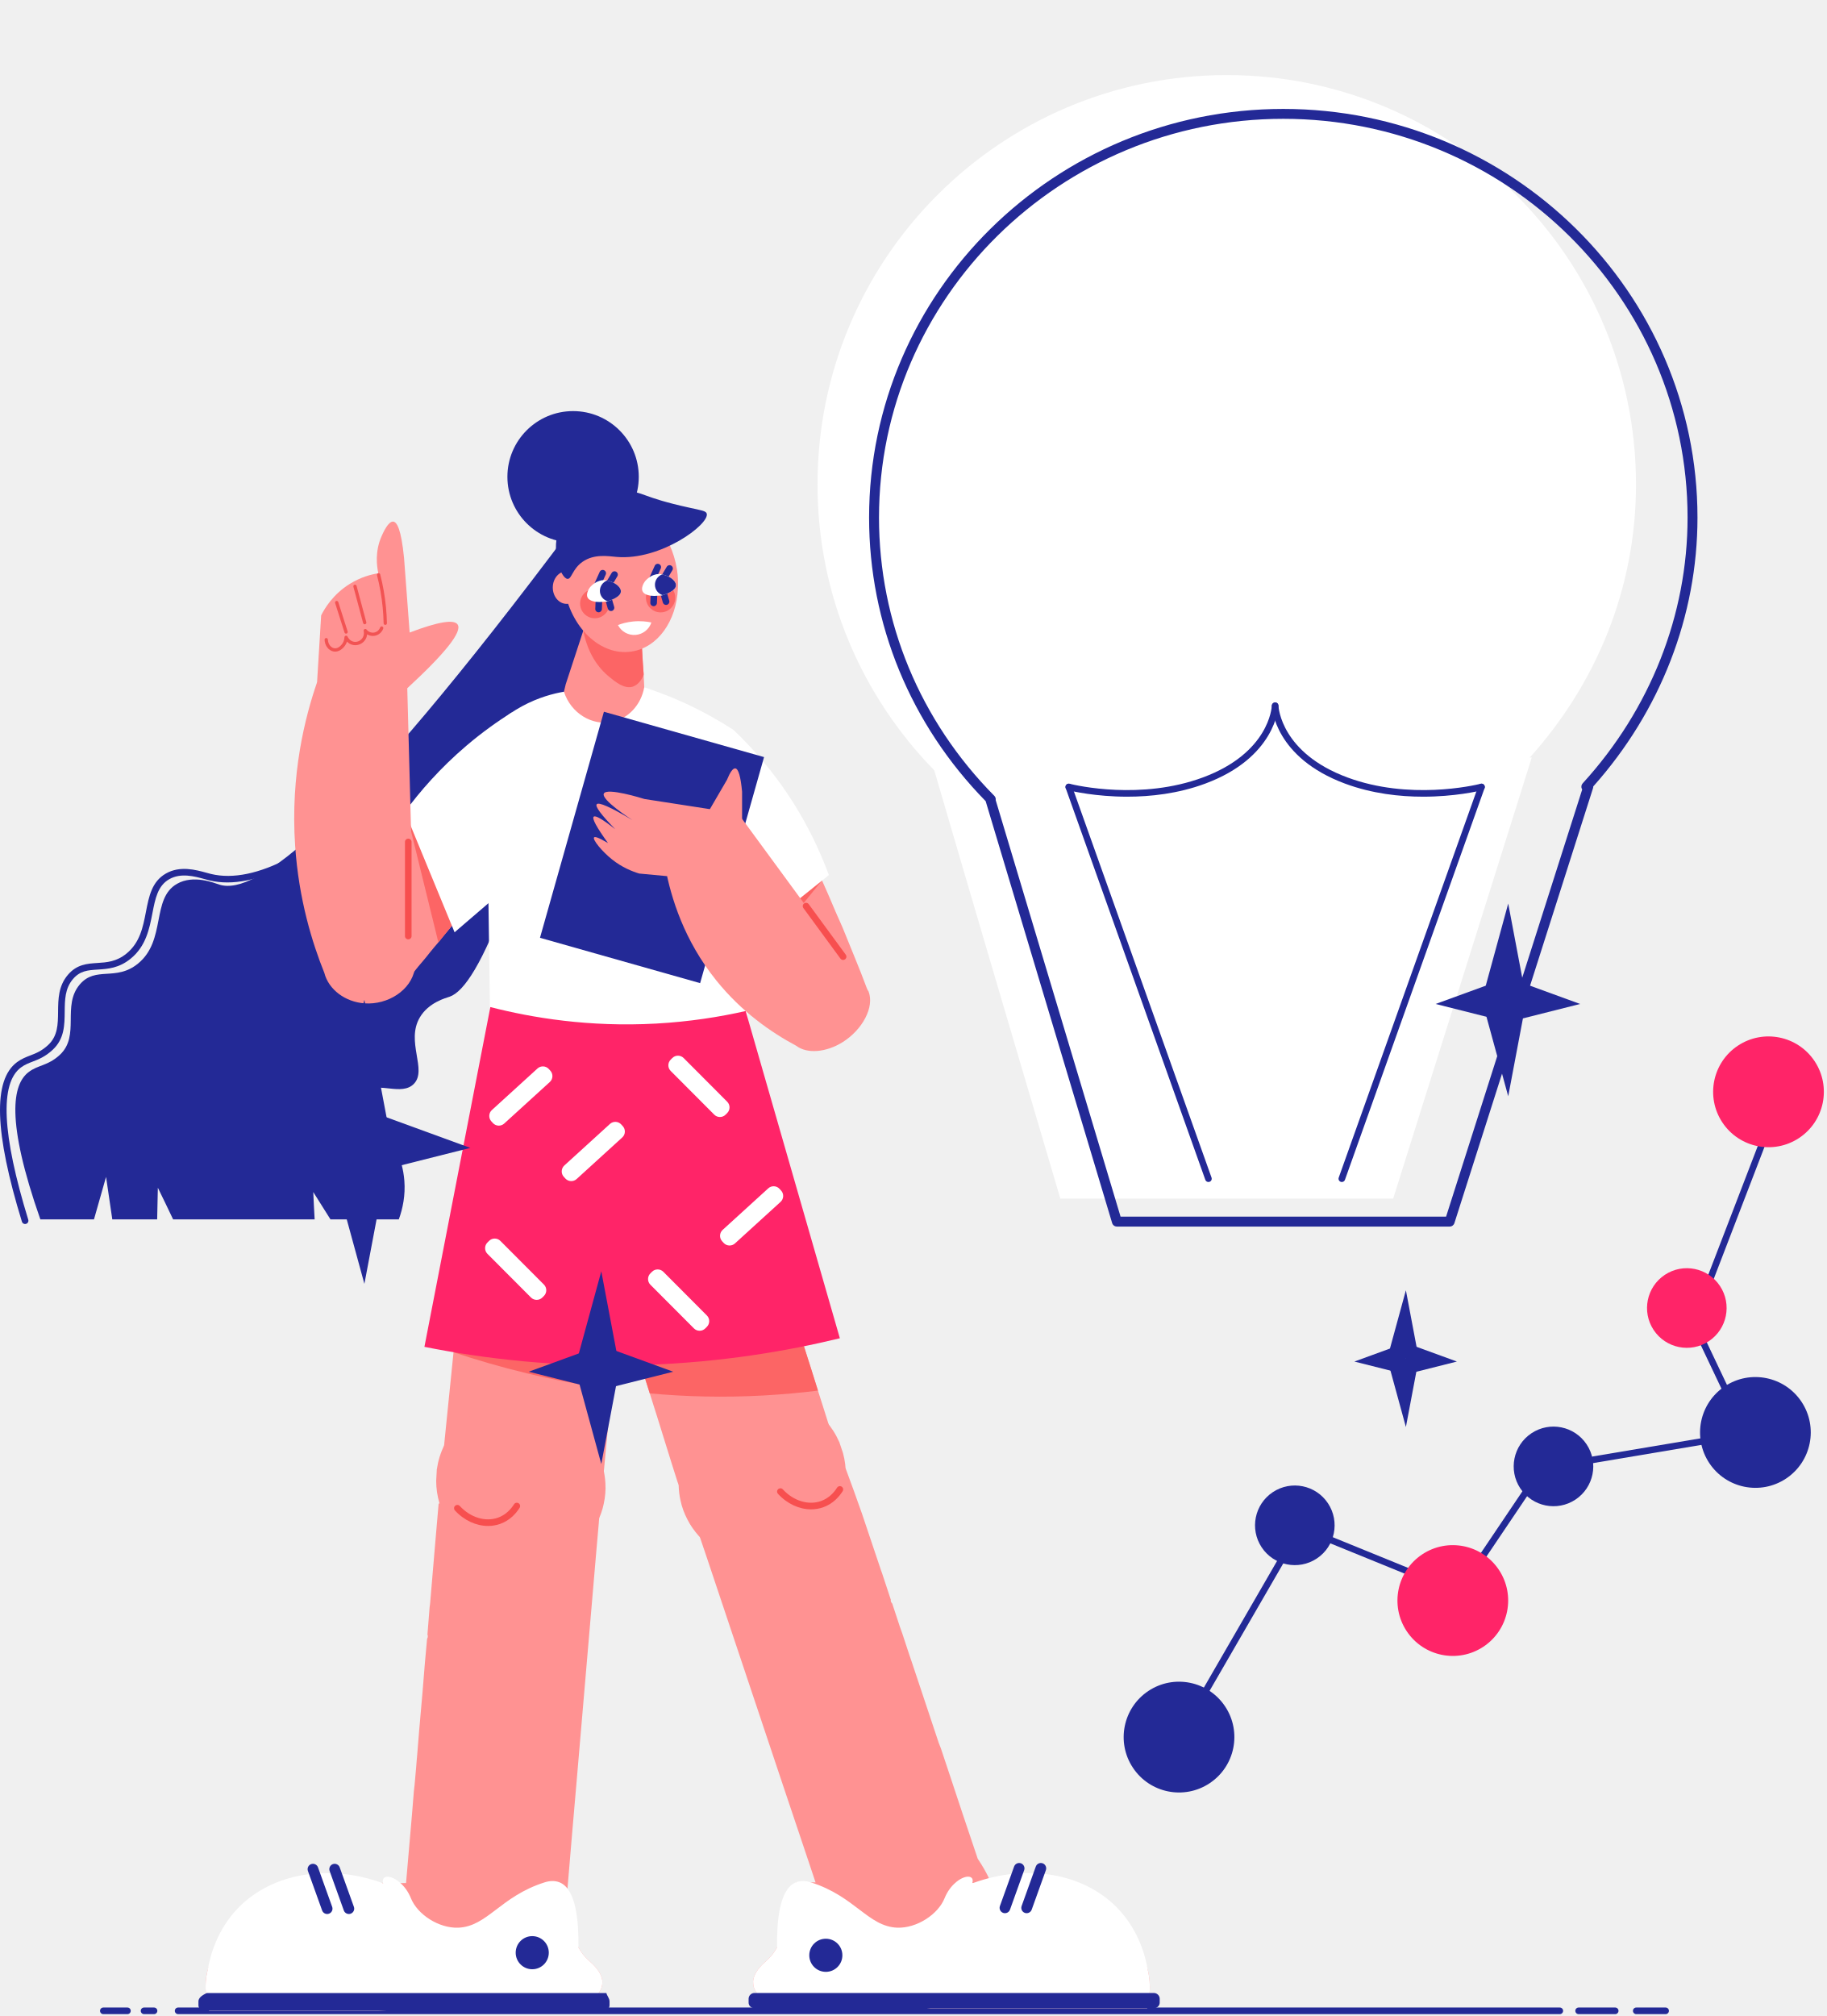
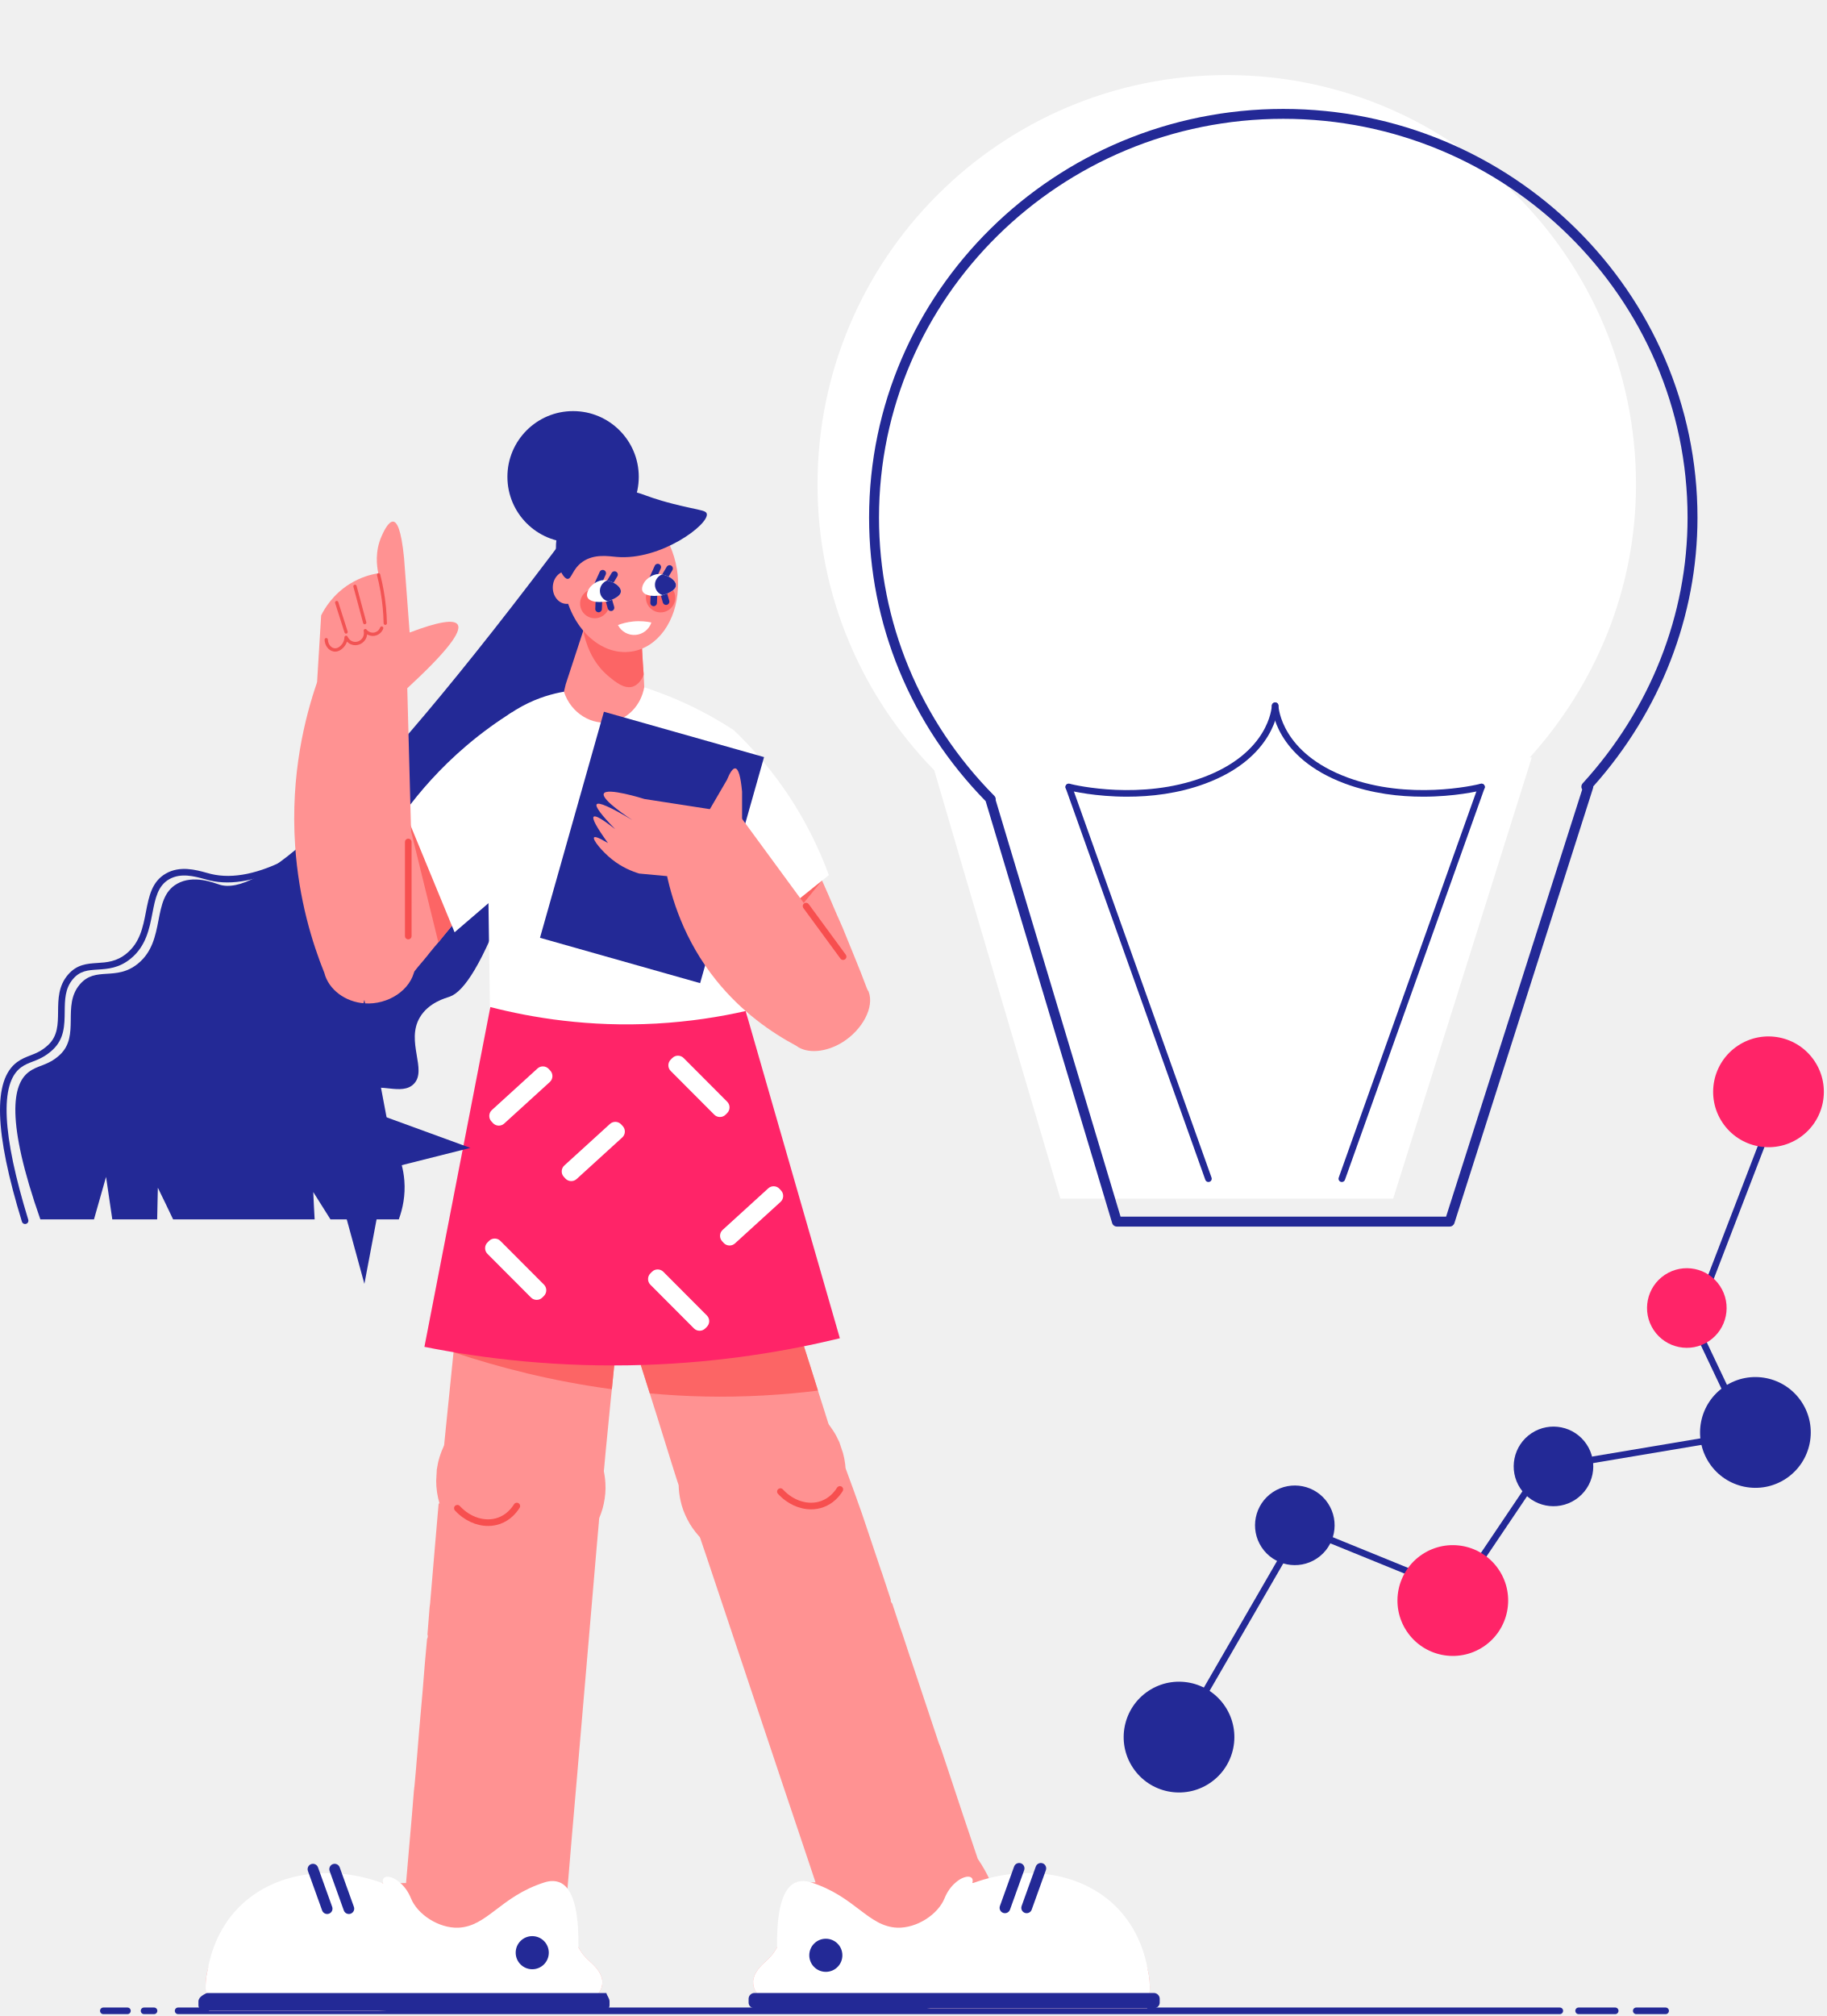
<svg xmlns="http://www.w3.org/2000/svg" width="376" height="415" viewBox="0 0 376 415" fill="none">
  <g clip-path="url(#clip0_11_180)">
    <path d="M342.929 414.616H336.883C336.508 414.616 336.203 414.311 336.203 413.936C336.203 413.56 336.508 413.256 336.883 413.256H342.929C343.304 413.256 343.609 413.56 343.609 413.936C343.609 414.311 343.304 414.616 342.929 414.616Z" fill="#232996" />
    <path d="M332.548 414.616H325.02C324.644 414.616 324.34 414.311 324.34 413.936C324.34 413.56 324.644 413.256 325.02 413.256H332.548C332.923 413.256 333.228 413.56 333.228 413.936C333.228 414.311 332.923 414.616 332.548 414.616Z" fill="#232996" />
    <path d="M321.144 414.616H36.674C36.299 414.616 35.994 414.311 35.994 413.936C35.994 413.56 36.299 413.256 36.674 413.256H321.144C321.519 413.256 321.824 413.56 321.824 413.936C321.824 414.311 321.519 414.616 321.144 414.616Z" fill="#232996" />
    <path d="M31.713 414.616H29.66C29.285 414.616 28.98 414.311 28.98 413.936C28.98 413.56 29.285 413.256 29.66 413.256H31.713C32.089 413.256 32.393 413.56 32.393 413.936C32.393 414.311 32.089 414.616 31.713 414.616Z" fill="#232996" />
    <path d="M26.235 414.616H21.275C20.899 414.616 20.595 414.311 20.595 413.936C20.595 413.56 20.899 413.256 21.275 413.256H26.235C26.611 413.256 26.916 413.56 26.916 413.936C26.916 414.311 26.614 414.616 26.235 414.616Z" fill="#232996" />
    <path d="M124.888 111.105C108.075 182.247 98.439 203.103 92.605 205.162C91.776 205.448 88.229 206.362 86.429 209.453C83.513 214.43 88.001 220.209 85.227 223.098C82.738 225.702 77.677 222.584 76.162 224.701C74.217 227.503 82.54 233.511 83.252 243.066C83.481 246.04 82.937 248.758 82.107 251.019H68.043C66.871 249.131 65.669 247.243 64.497 245.385C64.584 247.273 64.668 249.161 64.782 251.019H35.646C34.618 248.846 33.56 246.672 32.499 244.498C32.442 246.672 32.415 248.846 32.358 251.019H23.122C22.692 248.13 22.265 245.183 21.835 242.267C21.006 245.183 20.176 248.103 19.347 251.019H8.31C1.105 230.48 2.62 223.242 5.851 220.726C7.823 219.18 9.798 219.466 12.313 217.15C16.575 213.175 12.686 207.053 16.431 202.648C19.692 198.815 23.867 202.077 28.412 198.358C34.273 193.58 31.099 184.971 36.446 181.937C39.848 179.992 44.11 181.766 45.195 182.109C52.631 184.454 71.245 170.839 117.738 108.621C120.142 109.446 122.514 110.276 124.888 111.105Z" fill="#232996" />
    <path d="M5.163 251.969C4.872 251.969 4.603 251.781 4.513 251.488C-1.155 233.051 -1.481 222.307 3.518 218.636C4.44 217.961 5.351 217.61 6.229 217.27C7.382 216.827 8.574 216.367 9.917 215.113C11.905 213.257 11.93 210.83 11.957 208.259C11.984 205.666 12.011 202.983 13.983 200.665C15.822 198.502 17.97 198.366 20.048 198.233C21.979 198.11 23.976 197.982 26.051 196.287C28.819 194.032 29.439 190.832 30.041 187.736C30.666 184.506 31.259 181.459 34.183 179.802C37.071 178.166 40.327 179.059 42.48 179.652C42.821 179.744 43.139 179.831 43.43 179.905C61.837 184.375 93.549 150.854 112.397 117.225C114.145 114.107 115.821 110.91 117.385 107.721C117.55 107.381 117.964 107.25 118.293 107.408C118.63 107.574 118.769 107.982 118.606 108.317C117.031 111.527 115.342 114.746 113.585 117.886C94.495 151.951 62.125 185.869 43.109 181.225C42.807 181.151 42.475 181.061 42.121 180.963C40.068 180.4 37.253 179.625 34.854 180.982C32.477 182.332 31.969 184.955 31.379 187.991C30.761 191.169 30.062 194.772 26.913 197.337C24.503 199.31 22.183 199.457 20.138 199.588C18.098 199.718 16.485 199.819 15.022 201.544C13.371 203.486 13.347 205.81 13.322 208.27C13.292 211.015 13.265 213.853 10.85 216.103C9.313 217.537 7.937 218.068 6.724 218.535C5.889 218.857 5.103 219.159 4.328 219.73C-0.083 222.968 0.42 233.516 5.819 251.085C5.93 251.444 5.729 251.822 5.37 251.934C5.296 251.958 5.231 251.969 5.163 251.969Z" fill="#232996" />
    <path d="M348.684 272.865C348.602 272.865 348.521 272.851 348.439 272.819C348.088 272.683 347.914 272.291 348.048 271.94L363.607 231.484C363.743 231.135 364.135 230.964 364.486 231.092C364.836 231.228 365.01 231.62 364.874 231.971L349.315 272.427C349.217 272.699 348.959 272.865 348.684 272.865Z" fill="#232996" />
    <path d="M359.604 295.859C359.351 295.859 359.106 295.715 358.989 295.47L348.069 272.473C347.906 272.133 348.053 271.728 348.39 271.567C348.727 271.404 349.135 271.548 349.296 271.888L360.216 294.885C360.379 295.225 360.232 295.63 359.895 295.791C359.802 295.837 359.702 295.859 359.604 295.859Z" fill="#232996" />
    <path d="M318.625 302.748C318.299 302.748 318.011 302.514 317.956 302.182C317.894 301.812 318.144 301.461 318.514 301.399L359.489 294.51C359.862 294.444 360.21 294.695 360.273 295.067C360.335 295.437 360.085 295.788 359.715 295.851L318.74 302.74C318.702 302.746 318.664 302.748 318.625 302.748Z" fill="#232996" />
    <path d="M300.297 328.403C300.167 328.403 300.033 328.365 299.916 328.289C299.604 328.076 299.522 327.655 299.732 327.345L316.175 302.939C316.387 302.626 316.811 302.547 317.119 302.753C317.431 302.966 317.513 303.387 317.304 303.698L300.86 328.104C300.732 328.3 300.518 328.403 300.297 328.403Z" fill="#232996" />
    <path d="M300.297 328.403C300.213 328.403 300.126 328.387 300.042 328.351L267.443 315.074C267.095 314.932 266.929 314.535 267.07 314.187C267.212 313.838 267.603 313.67 267.957 313.814L300.556 327.092C300.904 327.233 301.07 327.63 300.928 327.979C300.819 328.245 300.566 328.403 300.297 328.403Z" fill="#232996" />
    <path d="M243.74 356.548C243.623 356.548 243.507 356.518 243.4 356.455C243.074 356.267 242.963 355.851 243.153 355.527L267.111 314.105C267.299 313.776 267.718 313.67 268.038 313.858C268.365 314.045 268.476 314.462 268.286 314.785L244.328 356.207C244.203 356.425 243.974 356.548 243.74 356.548Z" fill="#232996" />
    <path d="M351.918 301.175C348.439 295.927 349.872 288.853 355.116 285.37C360.362 281.89 367.434 283.324 370.915 288.57C374.393 293.818 372.96 300.892 367.717 304.375C362.47 307.858 355.396 306.424 351.918 301.175Z" fill="#232996" />
    <path d="M233.248 363.888C229.769 358.64 231.203 351.565 236.446 348.083C241.693 344.603 248.764 346.034 252.242 351.283C255.721 356.531 254.29 363.605 249.044 367.085C243.8 370.571 236.726 369.137 233.248 363.888Z" fill="#232996" />
    <path d="M259.76 318.521C257.26 314.75 258.288 309.664 262.061 307.161C265.83 304.661 270.916 305.689 273.415 309.463C275.915 313.234 274.887 318.319 271.115 320.823C267.342 323.323 262.259 322.292 259.76 318.521Z" fill="#232996" />
    <path d="M354.613 231.057C351.134 225.808 352.568 218.734 357.811 215.254C363.058 211.774 370.129 213.205 373.61 218.454C377.089 223.702 375.655 230.777 370.412 234.257C365.165 237.737 358.094 236.305 354.613 231.057Z" fill="#FF2468" />
    <path d="M289.617 335.779C286.138 330.531 287.572 323.457 292.815 319.974C298.062 316.494 305.133 317.925 308.614 323.174C312.093 328.422 310.659 335.496 305.416 338.979C300.169 342.459 293.098 341.028 289.617 335.779Z" fill="#FF2468" />
    <path d="M340.468 273.788C337.968 270.017 338.996 264.929 342.769 262.428C346.538 259.928 351.621 260.956 354.123 264.73C356.623 268.501 355.595 273.589 351.823 276.09C348.053 278.59 342.97 277.559 340.468 273.788Z" fill="#FF2468" />
    <path d="M313.015 306.394C310.515 302.623 311.543 297.538 315.316 295.035C319.085 292.534 324.168 293.563 326.67 297.334C329.17 301.105 328.142 306.193 324.37 308.693C320.6 311.196 315.517 310.165 313.015 306.394Z" fill="#232996" />
    <path d="M66.123 126.674C65.827 131.509 65.533 136.342 65.237 141.176C71.448 141.337 77.657 141.5 83.869 141.661C91.737 134.404 95.189 130.04 94.223 128.563C93.489 127.439 90.195 127.986 84.343 130.209C83.959 125.091 83.576 119.976 83.189 114.86C82.596 108.853 81.704 107.46 80.97 107.375C79.939 107.258 78.87 109.683 78.56 110.385C77.173 113.527 77.573 116.515 77.889 118.006C76.485 118.234 74.307 118.773 72.022 120.191C68.552 122.34 66.828 125.276 66.123 126.674Z" fill="#FF9292" />
    <path d="M79.322 128.636C79.137 128.636 78.987 128.489 78.982 128.304C78.957 127.221 78.895 126.141 78.794 125.088C78.579 122.843 78.185 120.596 77.622 118.411C77.576 118.229 77.685 118.044 77.867 117.997C78.052 117.957 78.234 118.06 78.28 118.242C78.852 120.462 79.251 122.743 79.472 125.025C79.575 126.095 79.638 127.191 79.662 128.29C79.667 128.478 79.518 128.633 79.33 128.639L79.322 128.636Z" fill="#F25353" />
    <path d="M69.006 134.143C68.908 134.143 68.81 134.135 68.71 134.118C67.665 133.944 66.874 132.924 66.828 131.691C66.822 131.504 66.966 131.346 67.154 131.338C67.35 131.338 67.499 131.482 67.507 131.664C67.54 132.562 68.106 133.327 68.821 133.444C69.7 133.601 70.382 132.652 70.51 132.467C70.823 132.004 70.902 131.517 70.913 131.191C70.918 131.03 71.032 130.897 71.187 130.867C71.35 130.837 71.5 130.921 71.563 131.063C71.603 131.15 71.968 131.928 72.819 132.102C73.439 132.23 74.116 131.98 74.532 131.463C75.071 130.796 74.902 129.983 74.881 129.89C74.845 129.735 74.921 129.575 75.066 129.507C75.21 129.439 75.381 129.479 75.479 129.605C75.833 130.059 76.39 130.293 76.975 130.217C77.565 130.135 78.06 129.732 78.264 129.169C78.329 128.995 78.522 128.903 78.699 128.965C78.876 129.03 78.968 129.224 78.903 129.4C78.612 130.203 77.908 130.775 77.067 130.892C76.553 130.96 76.028 130.851 75.588 130.589C75.547 130.984 75.414 131.455 75.06 131.893C74.486 132.606 73.545 132.946 72.683 132.772C72.126 132.657 71.723 132.369 71.443 132.078C71.364 132.328 71.244 132.589 71.068 132.848C70.918 133.085 70.132 134.143 69.006 134.143Z" fill="#F25353" />
    <path d="M75.093 128.508C74.943 128.508 74.805 128.407 74.764 128.255L72.759 120.789C72.71 120.609 72.816 120.422 72.999 120.373C73.175 120.326 73.368 120.43 73.415 120.612L75.419 128.078C75.468 128.258 75.362 128.445 75.18 128.494C75.153 128.505 75.123 128.508 75.093 128.508Z" fill="#F25353" />
    <path d="M71.252 130.437C71.108 130.437 70.975 130.344 70.929 130.2L68.998 124.141C68.941 123.961 69.041 123.771 69.218 123.714C69.4 123.662 69.588 123.757 69.645 123.934L71.576 129.996C71.633 130.176 71.533 130.366 71.356 130.423C71.32 130.431 71.285 130.437 71.252 130.437Z" fill="#F25353" />
    <path d="M102.875 232.621C108.089 233.74 117.749 235.086 129.283 232.3C139.053 229.941 146.132 225.591 150.234 222.611C150.152 198.57 150.073 174.526 149.991 150.485C147.775 148.776 134.834 139.13 118.051 142.336C109.206 144.025 103.109 148.553 100.082 151.181C101.015 178.33 101.945 205.476 102.875 232.621Z" fill="#FF9292" />
    <path d="M178.614 203.81C173.161 206.738 167.754 209.663 162.35 212.639C162.102 212.291 162.002 211.896 161.754 211.597C160.911 209.761 159.918 208.025 159.026 206.191C158.48 205.149 157.887 204.107 157.34 203.016C156.598 201.429 155.852 200.14 155.11 198.7C154.514 197.56 154.019 196.467 153.424 195.376C152.431 193.441 151.441 191.507 150.497 189.572C150.399 189.422 150.348 189.275 150.25 189.126C150.002 188.631 149.703 188.184 149.456 187.637C148.564 185.902 147.671 184.166 146.828 182.43C145.836 180.596 144.846 178.661 143.902 176.825C145.588 174.594 148.117 170.624 149.456 165.068C151.093 158.519 150.25 153.064 149.605 150.188C152.333 152.666 155.455 155.942 158.333 160.209C159.82 162.342 161.009 164.374 162.002 166.311C162.002 166.311 163.935 169.536 168.2 178.86C168.548 179.603 168.894 180.397 169.242 181.241C170.085 183.126 171.026 185.259 172.018 187.64C172.513 188.78 173.011 189.923 173.506 191.014L175.788 196.619C176.778 198.997 177.722 201.429 178.614 203.81Z" fill="#FF9292" />
    <path d="M132.694 220.179L132.667 220.609L128.234 263.862L127.804 267.981L126.803 277.793L126.632 279.365L125.973 285.974L125.745 288.148L124.717 298.618L124.374 302.365L124.287 302.966C124.23 303.053 110.218 301.592 110.218 301.592L91.259 299.704C91.202 299.676 91.803 293.868 91.803 293.868L93.375 278.364L94.547 266.779C94.604 266.752 95.833 254.535 95.833 254.535L98.036 232.967C99.181 227.648 100.324 222.356 101.439 217.004L125.859 219.493L132.694 220.179Z" fill="#FF9292" />
    <path d="M123.373 312.358L123.281 313.564L122.808 318.935L118.706 366.851L117.744 377.99L116.283 395.349L83.178 392.484L84.81 373.667L85.216 368.653L85.357 367.444L85.683 363.782L85.776 362.58L85.901 361.176L86.306 356.161L86.431 354.754L86.853 349.936L86.978 348.529L87.359 343.814L87.478 342.358L87.933 337.338C88.063 337.129 88.096 336.925 88.082 336.778C88.074 336.68 88.066 336.579 88.006 336.487L88.455 330.819L88.547 330.163L89.597 317.77L90.312 309.49L123.373 312.358Z" fill="#FF9292" />
    <path d="M124.646 305.355C124.733 306.742 124.605 308.143 124.304 309.556C124.04 310.878 123.556 312.17 122.941 313.43C122.824 313.656 122.707 313.835 122.547 314.064C118.255 321.824 108.165 324.643 99.712 320.349C93.465 317.22 89.809 311.055 89.804 304.829L89.926 302.645C89.921 302.558 89.915 302.471 89.953 302.381C90.195 300.71 90.699 299.069 91.471 297.497C91.819 296.822 92.211 296.145 92.651 295.551C93.81 293.911 95.243 292.512 96.87 291.408C97.245 291.165 97.666 290.921 98.088 290.719C102.965 288.015 109.212 287.748 114.744 290.572C116.677 291.538 118.32 292.782 119.721 294.259C122.699 297.339 124.429 301.276 124.646 305.355Z" fill="#FF9292" />
    <path d="M171.382 295.672C171.352 295.729 153.195 301.421 153.195 301.421L139.754 305.712C139.697 305.627 139.496 305.053 139.496 305.053L138.351 301.448L135.234 291.435L133.776 286.829L132.574 283.025L130.888 277.733L127.858 268.15L127.801 267.979L114.591 226.301L121.14 224.241L132.664 220.609L144.53 216.833C146.733 221.839 148.933 226.788 151.106 231.765L157.683 252.446L161.371 264.145C161.428 264.145 165.516 277.132 165.516 277.132C165.546 277.132 168.404 286.258 168.404 286.258L169.633 290.118L171.382 295.672Z" fill="#FF9292" />
    <path d="M204.378 393.796C200.211 401.534 173.833 394.343 169.818 393.2L165.456 380.154L161.738 369.091L145.474 320.477L143.739 315.368L143.391 314.176C153.606 310.206 163.87 306.19 174.083 302.22C175.222 305.295 176.365 308.421 177.455 311.548L181.423 323.353L181.622 323.9L183.406 329.306C183.357 329.603 183.455 329.853 183.702 330.101C183.702 330.15 185.288 334.911 185.288 334.911L185.783 336.299L187.271 340.813L187.717 342.103L189.253 346.714L189.699 348.053L191.288 352.815L191.734 354.153L193.27 358.768L193.716 359.908L195.302 364.669C197.285 370.672 199.267 376.625 201.302 382.627C205.667 389.132 205.172 392.259 204.378 393.796Z" fill="#FF9292" />
    <path d="M140.105 308.87C140.388 310.231 140.883 311.547 141.549 312.829C142.153 314.034 142.964 315.153 143.891 316.203C144.062 316.388 144.226 316.532 144.44 316.709C150.636 323.054 161.112 323.095 168.124 316.712C173.319 312.037 175.209 305.124 173.563 299.121L172.867 297.048C172.848 296.964 172.832 296.879 172.772 296.803C172.097 295.258 171.173 293.808 170.014 292.496C169.5 291.938 168.94 291.389 168.358 290.932C166.807 289.656 165.053 288.69 163.193 288.056C162.766 287.922 162.298 287.797 161.836 287.716C156.418 286.401 150.323 287.8 145.738 291.993C144.13 293.435 142.874 295.073 141.917 296.869C139.858 300.623 139.232 304.881 140.105 308.87Z" fill="#FF9292" />
    <path d="M107.063 173.451C105.725 175.037 104.387 176.724 102.997 178.362C101.806 179.801 100.568 181.339 99.328 182.827C98.882 183.423 98.387 183.967 97.89 184.563C97.493 185.058 97.144 185.504 96.75 186.002C95.809 187.194 94.816 188.383 93.875 189.575C93.081 190.516 92.339 191.46 91.496 192.451C91.098 192.946 90.652 193.493 90.255 193.988C89.66 194.682 89.064 195.376 88.471 196.121C87.677 197.163 86.834 198.105 86.091 198.997C84.851 200.583 83.513 202.121 82.273 203.71C82.025 203.957 81.827 204.305 81.53 204.602C76.82 200.583 72.158 196.565 67.448 192.549C68.835 190.415 70.273 188.233 71.712 186.1L75.134 181.091C75.827 180.15 76.572 179.108 77.266 178.115C79.398 175.089 81.234 172.559 82.868 170.376C83.266 169.781 83.712 169.236 84.06 168.738C89.314 161.743 91.547 159.362 91.547 159.362C92.986 157.724 94.572 155.94 96.407 154.155C98.888 151.725 101.365 149.69 103.596 148.003C103.397 151.524 103.397 155.891 104.042 160.802C104.732 165.811 105.872 170.077 107.063 173.451Z" fill="#FF9292" />
    <path d="M115.883 143.691C122.321 149.146 128.892 150.175 131.44 147.671C131.886 147.269 133.094 145.884 132.737 142.306C132.648 142.26 132.604 140.695 132.604 140.605C132.604 140.562 132.561 139.98 132.514 138.951V138.682C132.425 137.43 132.291 135.73 132.202 133.806C132.158 133.224 132.158 132.598 132.112 131.972C131.979 129.289 131.799 126.517 131.666 124.503C131.622 123.788 131.576 123.119 131.533 122.446L123.934 119.494C123.89 119.628 123.8 119.674 123.8 119.807C123.488 120.3 123.218 120.882 122.906 121.372C122.862 121.462 122.862 121.505 122.772 121.595C121.878 124.411 120.983 127.14 120.091 129.823C118.883 133.49 117.676 137.202 116.471 140.869C116.24 141.767 116.017 142.706 115.883 143.691Z" fill="#FF9292" />
    <path d="M120.085 129.825C120.531 132.195 121.785 136.355 125.405 139.307C126.656 140.336 128.489 141.857 130.233 141.364C131.217 141.051 132.022 140.156 132.512 138.948V138.679C132.422 137.427 132.289 135.727 132.199 133.803C132.155 133.221 132.155 132.595 132.109 131.969C130.322 129.107 126.61 128.525 126.074 128.481C123.126 128.081 120.844 129.333 120.085 129.825Z" fill="#FC6565" />
    <path d="M116.12 120.805C117.366 129.142 123.654 135.123 130.048 134.119C135.463 133.3 139.273 127.803 139.572 121.159C139.632 119.924 139.597 118.621 139.39 117.309C139.374 117.228 139.11 115.843 139.11 115.843C138.288 112.409 136.714 109.457 134.579 107.329C132.017 104.733 128.72 103.376 125.397 103.882L124.703 104.012C119.242 105.261 115.598 111.402 115.897 118.525C115.913 119.282 116.014 120.022 116.12 120.805Z" fill="#FF9292" />
    <path d="M125.478 124.247C125.478 125.915 124.127 127.27 122.457 127.27C120.787 127.27 119.435 125.918 119.435 124.247C119.435 122.579 120.787 121.224 122.457 121.224C124.127 121.224 125.478 122.579 125.478 124.247Z" fill="#FC6565" />
    <path d="M136.009 126.062C137.678 126.062 139.031 124.709 139.031 123.039C139.031 121.37 137.678 120.016 136.009 120.016C134.34 120.016 132.988 121.37 132.988 123.039C132.988 124.709 134.34 126.062 136.009 126.062Z" fill="#FC6565" />
    <path d="M127.227 128.666C127.926 130.029 129.384 130.834 130.899 130.696C132.376 130.562 133.64 129.556 134.111 128.141C133.213 127.95 131.922 127.782 130.379 127.931C129.077 128.054 128.008 128.369 127.227 128.666Z" fill="white" />
    <path d="M119.539 120.947C119.539 122.805 118.258 124.31 116.675 124.31C115.092 124.31 113.811 122.803 113.811 120.947C113.811 119.089 115.092 117.584 116.675 117.584C118.258 117.584 119.539 119.091 119.539 120.947Z" fill="#FF9292" />
    <path d="M124.01 408.132C124.01 409.223 123.463 410.115 122.819 410.812C122.62 411.06 122.422 411.258 122.223 411.408C107.447 412.251 92.67 413.095 77.845 413.938H43.038C42.742 412.997 42.592 412.153 42.491 411.359C42.491 411.16 42.442 411.011 42.442 410.812C42.195 408.777 42.394 407.093 42.69 405.803C42.69 405.754 42.739 405.705 42.739 405.653C45.168 395.981 58.309 388.539 76.208 387.696C77.002 387.647 77.845 387.598 78.637 387.598H78.884C79.678 387.598 80.421 387.647 81.215 387.647H82.455C84.34 387.598 86.225 387.598 88.107 387.598H89.942C97.28 387.549 104.719 387.549 112.106 387.5H115.228C115.228 388.096 115.377 388.691 115.475 389.236C116.367 394.89 117.705 398.563 119.095 400.892C119.193 401.09 119.343 401.289 119.492 401.537C119.691 401.833 119.84 402.083 120.039 402.331C120.485 402.878 120.931 403.324 121.377 403.719C121.924 404.214 123.411 405.504 123.858 407.041C123.961 407.435 124.059 407.784 124.01 408.132Z" fill="#FF9292" />
    <path d="M124.01 408.132C124.01 409.223 123.463 410.116 122.819 410.812C122.62 411.06 122.422 411.258 122.223 411.408C107.447 412.252 92.67 413.095 77.845 413.938H43.038C42.742 412.997 42.592 412.154 42.491 411.359C42.491 411.16 42.442 411.011 42.442 410.812C42.195 408.777 42.394 407.093 42.69 405.803C42.69 405.754 42.739 405.705 42.739 405.653C43.234 402.677 44.673 397.173 49.185 392.607C56.226 385.514 67.731 383.677 78.637 387.598C78.737 387.647 78.786 387.647 78.884 387.696C78.389 385.911 80.521 385.859 82.455 387.647C83.249 388.341 84.041 389.383 84.587 390.721C85.925 394.095 90.34 396.971 94.357 396.822C100.356 396.574 103.033 390.373 112.108 387.497C113.199 387.149 114.241 387.1 115.231 387.497C118.701 388.937 119.147 395.731 119.098 400.892C119.196 401.091 119.345 401.289 119.495 401.537C119.694 401.833 119.843 402.084 120.042 402.331C120.488 402.878 120.934 403.324 121.38 403.719C121.927 404.214 123.414 405.504 123.86 407.041C123.961 407.436 124.059 407.784 124.01 408.132Z" fill="white" />
    <path d="M125.498 412.001V412.796C125.498 413.441 124.951 413.936 124.306 413.936H42.048C41.404 413.936 40.857 413.441 40.857 412.796V412.001C40.857 411.356 41.404 410.809 42.584 410.273H124.845C124.954 410.809 125.498 411.356 125.498 412.001Z" fill="#232996" />
    <path d="M109.582 405.376C111.464 405.376 112.99 403.85 112.99 401.967C112.99 400.084 111.464 398.558 109.582 398.558C107.7 398.558 106.174 400.084 106.174 401.967C106.174 403.85 107.7 405.376 109.582 405.376Z" fill="#232996" />
    <path d="M236.685 410.263C236.685 410.461 236.685 410.611 236.637 410.809C236.637 411.008 236.588 411.158 236.588 411.356C236.49 412.001 236.389 412.646 236.19 413.389H191.663C180.012 412.744 168.458 412.05 156.853 411.405C156.655 411.256 156.456 411.057 156.258 410.809C156.108 410.66 155.961 410.461 155.812 410.263C155.366 409.667 155.069 408.973 155.069 408.129C155.02 407.781 155.118 407.436 155.219 407.038C155.665 405.501 157.152 404.211 157.699 403.716C158.145 403.319 158.591 402.873 159.037 402.329C159.236 402.081 159.385 401.833 159.584 401.534C159.733 401.287 159.88 401.088 159.981 400.889C161.371 398.558 162.709 394.887 163.601 389.233C163.702 388.686 163.848 388.093 163.848 387.497H166.971C174.36 387.546 181.796 387.546 189.136 387.595H190.97C192.854 387.595 194.739 387.595 196.621 387.644H197.861C198.656 387.644 199.398 387.595 200.192 387.595H200.44C201.234 387.595 202.077 387.644 202.868 387.693C220.767 388.537 233.909 395.978 236.337 405.651C236.337 405.7 236.386 405.749 236.386 405.8C236.637 406.989 236.835 408.478 236.685 410.263Z" fill="#FF9292" />
    <path d="M236.685 410.262C236.685 410.461 236.685 410.611 236.637 410.809C236.637 411.008 236.588 411.158 236.588 411.356C236.49 412.001 236.389 412.646 236.19 413.389H191.663C180.012 412.744 168.458 412.05 156.853 411.405C156.655 411.255 156.456 411.057 156.258 410.809C156.108 410.66 155.961 410.461 155.812 410.262C155.366 409.666 155.069 408.973 155.069 408.129C155.02 407.781 155.118 407.435 155.219 407.038C155.665 405.501 157.152 404.211 157.699 403.716C158.145 403.319 158.591 402.873 159.037 402.328C159.236 402.081 159.385 401.833 159.584 401.534C159.733 401.286 159.88 401.088 159.981 400.889C159.932 395.73 160.378 388.934 163.848 387.494C164.841 387.097 165.883 387.146 166.971 387.494C176.044 390.37 178.723 396.571 184.722 396.819C188.739 396.968 193.151 394.09 194.492 390.719C195.038 389.38 195.83 388.338 196.624 387.644C198.558 385.859 200.69 385.908 200.195 387.595C200.293 387.644 200.344 387.644 200.442 387.595C211.351 383.677 222.856 385.511 229.894 392.604C234.406 397.167 235.845 402.674 236.34 405.651C236.34 405.7 236.389 405.748 236.389 405.8C236.637 406.989 236.835 408.477 236.685 410.262Z" fill="white" />
    <path d="M238.769 411.454V412.249C238.769 412.894 238.222 413.389 237.578 413.389H155.319C154.675 413.389 154.128 412.894 154.128 412.249V411.454C154.128 410.809 154.675 410.262 155.319 410.262H237.58C238.222 410.262 238.769 410.809 238.769 411.454Z" fill="#232996" />
    <path d="M170.028 405.912C171.91 405.912 173.435 404.385 173.435 402.502C173.435 400.62 171.91 399.093 170.028 399.093C168.146 399.093 166.62 400.62 166.62 402.502C166.62 404.385 168.146 405.912 170.028 405.912Z" fill="#232996" />
    <path d="M154.746 245.344C153.916 247.069 147.818 259.269 135.324 261.775C121.981 264.45 106.527 255.025 100.925 238.213C101.491 233.906 102.056 229.599 102.622 225.289C118.492 224.119 134.358 222.949 150.228 221.779C151.737 229.637 153.242 237.492 154.746 245.344Z" fill="#FF2468" />
    <path d="M154.332 217.319C153.486 219.161 147.954 230.765 135.947 233.769C123.012 237.007 107.705 228.978 100.955 213.504C100.664 192.731 100.373 171.957 100.082 151.183C101.55 149.57 103.952 147.306 107.433 145.41C110.844 143.551 113.982 142.757 116.112 142.392C117.534 146.852 121.946 149.448 126.028 148.615C129.338 147.94 131.998 145.097 132.637 141.484C136.91 142.874 141.655 144.819 146.586 147.581C148.156 148.46 149.638 149.36 151.028 150.267C152.129 172.618 153.231 194.97 154.332 217.319Z" fill="white" />
    <path d="M96.75 186.002C95.809 187.194 94.816 188.383 93.875 189.575C93.081 190.516 92.339 191.46 91.496 192.451C91.098 192.946 90.652 193.493 90.255 193.988C88.172 185.605 86.14 177.173 84.057 168.739C87.032 172.708 90.057 176.675 93.081 180.642C94.27 182.43 95.51 184.215 96.75 186.002Z" fill="#FC6565" />
    <path d="M105.265 181.891C101.374 185.232 97.484 188.574 93.592 191.915C90.185 183.646 86.774 175.38 83.366 167.112C86.399 162.987 90.544 158.171 96.073 153.469C99.309 150.718 102.47 148.477 105.374 146.654C105.336 158.402 105.301 170.148 105.265 181.891Z" fill="white" />
    <path d="M155.11 198.701C154.514 197.561 154.019 196.467 153.424 195.376C152.431 193.441 151.441 191.507 150.497 189.572C150.399 189.423 150.348 189.276 150.25 189.126C156.598 186.498 162.943 183.867 169.242 181.238C164.531 187.042 159.821 192.848 155.11 198.701Z" fill="#FC6565" />
    <path d="M170.656 180.136C164.613 184.993 158.569 189.85 152.526 194.706C149.222 189.436 145.915 184.166 142.61 178.896C145.417 169.354 148.224 159.812 151.03 150.27C154.147 153.23 157.661 157.053 161.05 161.844C165.826 168.594 168.787 175.056 170.656 180.136Z" fill="white" />
    <path d="M157.309 155.851L124.338 146.516L111.175 193.048L144.146 202.383L157.309 155.851Z" fill="#232996" />
    <path d="M136.956 178.458C138.15 184.854 140.859 193.61 147.478 201.832C152.738 208.368 158.863 212.569 163.916 215.265C166.157 216.987 170.096 216.645 173.46 214.547C177.54 212.006 180.107 207.309 178.81 204.055C169.864 191.858 160.922 179.663 151.977 167.465L136.956 178.458Z" fill="#FF9292" />
    <path d="M137.345 180.357C135.433 180.18 133.521 180.003 131.606 179.823C130.124 179.375 128.062 178.547 126.028 176.931C123.912 175.247 121.951 172.812 122.31 172.385C122.465 172.2 123.11 172.317 125.177 173.547C122.829 170.295 121.848 168.486 122.234 168.121C122.582 167.789 124.056 168.641 126.651 170.679C123.77 167.721 122.503 166.015 122.854 165.564C123.248 165.052 125.702 166.138 130.214 168.82C129.732 168.51 123.738 164.617 124.32 163.365C124.924 162.059 132.313 164.361 132.694 164.481C139.123 165.476 145.553 166.472 151.982 167.468C147.1 171.764 142.224 176.061 137.345 180.357Z" fill="#FF9292" />
    <path d="M152.785 170.007C150.331 169.28 147.878 168.551 145.422 167.825C146.837 165.4 148.248 162.973 149.662 160.549C150.334 158.911 150.908 158.122 151.387 158.176C152.028 158.25 152.494 159.847 152.785 162.962C152.785 165.311 152.785 167.659 152.785 170.007Z" fill="#FF9292" />
    <path d="M65.28 140.445C62.84 147.513 59.775 159.357 60.763 174.077C61.508 185.194 64.312 194.162 66.776 200.273C67.66 203.729 71.103 206.267 75.066 206.545C79.866 206.879 84.636 203.843 85.398 199.473C84.878 180.09 84.362 160.707 83.842 141.326C77.657 141.032 71.47 140.738 65.28 140.445Z" fill="#FF9292" />
    <path d="M84.057 193.37C83.682 193.37 83.377 193.066 83.377 192.69V173.321C83.377 172.945 83.682 172.64 84.057 172.64C84.432 172.64 84.737 172.945 84.737 173.321V192.69C84.737 193.068 84.432 193.37 84.057 193.37Z" fill="#F74F4F" />
    <path d="M173.585 197.609C173.376 197.609 173.169 197.514 173.036 197.332L165.41 186.93C165.189 186.628 165.252 186.201 165.556 185.978C165.856 185.757 166.283 185.82 166.508 186.125L174.134 196.526C174.355 196.828 174.292 197.256 173.988 197.479C173.865 197.566 173.724 197.609 173.585 197.609Z" fill="#F74F4F" />
    <path d="M145.515 105.757C146.048 107.939 136.017 115.432 126.953 114.643C125.245 114.493 122.343 113.968 119.936 115.65C117.82 117.13 117.711 119.228 116.838 119.162C115.41 119.056 113.221 113.016 115.339 108.285C117.629 103.169 124.306 101.031 128.957 101.107C132.359 101.164 132.142 102.364 141.838 104.486C144.489 105.071 145.371 105.169 145.515 105.757Z" fill="#232996" />
    <path d="M93.378 278.364C104.528 278.163 115.652 277.964 126.803 277.793L126.632 279.365L125.974 285.974C113.65 284.315 102.671 281.482 93.378 278.364Z" fill="#FC6565" />
    <path d="M168.409 286.26C164.836 286.717 161.118 287.033 157.259 287.261C149.053 287.718 141.188 287.52 133.782 286.831L132.58 283.028L130.893 277.736C142.447 277.507 153.97 277.336 165.521 277.134C165.548 277.134 168.409 286.26 168.409 286.26Z" fill="#FC6565" />
    <path d="M172.916 275.486C162.116 278.109 148.572 280.435 132.884 280.968C114.842 281.581 99.347 279.638 87.383 277.252C91.906 253.937 96.429 230.622 100.955 207.307C109.563 209.519 121.277 211.467 135.09 210.705C142.004 210.322 148.194 209.331 153.522 208.123C159.986 230.576 166.451 253.031 172.916 275.486Z" fill="#FF2468" />
    <path d="M136.417 120.117C136.298 120.117 136.178 120.087 136.069 120.022C135.745 119.829 135.639 119.412 135.832 119.089L137.269 116.678C137.462 116.352 137.88 116.248 138.201 116.441C138.525 116.634 138.631 117.051 138.438 117.375L137.002 119.785C136.874 119.997 136.648 120.117 136.417 120.117Z" fill="#232996" />
    <path d="M134.29 119.937C134.195 119.937 134.103 119.918 134.01 119.878C133.668 119.722 133.515 119.32 133.67 118.977L134.804 116.46C134.96 116.117 135.362 115.968 135.705 116.12C136.045 116.275 136.2 116.678 136.045 117.021L134.911 119.537C134.796 119.788 134.549 119.937 134.29 119.937Z" fill="#232996" />
    <path d="M137.13 124.528C136.836 124.528 136.561 124.334 136.477 124.035L136.053 122.571C135.95 122.212 136.156 121.834 136.518 121.728C136.877 121.616 137.255 121.831 137.361 122.193L137.785 123.657C137.889 124.016 137.682 124.394 137.32 124.5C137.258 124.519 137.192 124.528 137.13 124.528Z" fill="#232996" />
    <path d="M134.573 124.788C134.171 124.772 133.88 124.457 133.893 124.081L133.953 122.62C133.97 122.244 134.288 121.948 134.66 121.967C135.036 121.983 135.327 122.299 135.313 122.674L135.253 124.135C135.237 124.5 134.938 124.788 134.573 124.788Z" fill="#232996" />
    <path d="M139.161 120.367V120.512C139.161 121.056 138.618 121.54 137.875 121.943C137.361 122.201 136.874 122.4 136.444 122.514C136.357 122.571 136.273 122.571 136.186 122.601H135.958C135.843 122.601 135.642 122.628 135.501 122.628C135.014 122.686 134.47 122.686 133.929 122.628C133.129 122.484 132.471 122.199 132.27 121.657C132.041 121.113 132.327 120.256 132.871 119.57C133.358 119.026 134.016 118.539 134.701 118.34C135.044 118.226 135.245 118.169 135.588 118.169H135.96C136.075 118.169 136.189 118.199 136.303 118.256C137.761 118.509 139.077 119.453 139.161 120.367Z" fill="white" />
    <path d="M139.162 120.367V120.512C139.162 121.056 138.618 121.54 137.875 121.943C137.361 122.201 136.874 122.4 136.445 122.514C135.501 122.228 134.843 121.369 134.843 120.367C134.843 119.423 135.444 118.593 136.3 118.25C137.761 118.509 139.077 119.453 139.162 120.367Z" fill="#232996" />
    <path d="M125.084 121.374C124.964 121.374 124.845 121.344 124.736 121.279C124.412 121.085 124.306 120.669 124.499 120.345L125.935 117.935C126.128 117.608 126.545 117.505 126.868 117.698C127.192 117.891 127.298 118.307 127.105 118.631L125.669 121.042C125.541 121.257 125.315 121.374 125.084 121.374Z" fill="#232996" />
    <path d="M122.955 121.194C122.859 121.194 122.767 121.175 122.674 121.135C122.334 120.98 122.179 120.577 122.334 120.234L123.471 117.72C123.629 117.377 124.032 117.227 124.372 117.38C124.712 117.535 124.867 117.938 124.712 118.28L123.575 120.795C123.46 121.045 123.216 121.194 122.955 121.194Z" fill="#232996" />
    <path d="M125.797 125.784C125.503 125.784 125.231 125.591 125.144 125.292L124.72 123.828C124.616 123.469 124.823 123.091 125.185 122.984C125.538 122.878 125.922 123.091 126.028 123.45L126.452 124.913C126.556 125.273 126.349 125.651 125.987 125.757C125.922 125.776 125.859 125.784 125.797 125.784Z" fill="#232996" />
    <path d="M123.24 126.045C122.838 126.029 122.547 125.713 122.56 125.338L122.62 123.877C122.636 123.501 122.922 123.221 123.327 123.224C123.703 123.24 123.994 123.556 123.98 123.931L123.92 125.392C123.904 125.76 123.602 126.045 123.24 126.045Z" fill="#232996" />
    <path d="M127.828 121.624V121.766C127.828 122.31 127.284 122.797 126.542 123.197C126.028 123.455 125.541 123.654 125.111 123.768C125.024 123.825 124.94 123.825 124.853 123.855H124.625C124.51 123.855 124.309 123.883 124.168 123.883C123.681 123.94 123.14 123.94 122.596 123.883C121.796 123.741 121.138 123.453 120.937 122.911C120.708 122.367 120.994 121.51 121.538 120.822C122.024 120.277 122.683 119.793 123.368 119.592C123.711 119.478 123.912 119.42 124.255 119.42H124.627C124.741 119.42 124.856 119.448 124.97 119.507C126.428 119.766 127.741 120.71 127.828 121.624Z" fill="white" />
    <path d="M127.828 121.624V121.765C127.828 122.31 127.284 122.797 126.542 123.197C126.028 123.455 125.541 123.654 125.111 123.768C124.168 123.482 123.509 122.622 123.509 121.624C123.509 120.68 124.11 119.85 124.967 119.507C126.428 119.766 127.741 120.71 127.828 121.624Z" fill="#232996" />
    <path d="M100.484 314.124C98.055 314.124 95.559 312.992 93.663 310.93C93.41 310.652 93.427 310.222 93.704 309.969C93.981 309.719 94.411 309.735 94.664 310.01C96.851 312.388 99.927 313.332 102.516 312.421C104.197 311.825 105.246 310.59 105.831 309.659C106.032 309.341 106.454 309.248 106.769 309.447C107.088 309.646 107.183 310.067 106.982 310.386C106.283 311.498 105.018 312.976 102.97 313.705C102.168 313.985 101.33 314.124 100.484 314.124Z" fill="#F74F4F" />
    <path d="M166.992 310.704C164.564 310.704 162.067 309.572 160.174 307.507C159.921 307.23 159.937 306.8 160.215 306.547C160.492 306.296 160.922 306.313 161.175 306.588C163.356 308.966 166.44 309.912 169.024 308.998C170.705 308.402 171.755 307.17 172.339 306.239C172.541 305.924 172.962 305.826 173.278 306.027C173.596 306.226 173.691 306.645 173.49 306.966C172.791 308.079 171.526 309.556 169.478 310.282C168.679 310.565 167.841 310.704 166.992 310.704Z" fill="#F74F4F" />
    <path d="M67.731 393.94C67.159 394.145 66.526 393.845 66.322 393.277L63.398 385.144C63.194 384.573 63.493 383.939 64.061 383.735C64.633 383.53 65.266 383.83 65.47 384.398L68.391 392.531C68.601 393.1 68.302 393.734 67.731 393.94Z" fill="#232996" />
    <path d="M72.199 393.94C71.628 394.145 70.994 393.845 70.79 393.277L67.867 385.144C67.663 384.573 67.962 383.939 68.53 383.735C69.101 383.53 69.735 383.83 69.939 384.398L72.863 392.531C73.069 393.1 72.77 393.734 72.199 393.94Z" fill="#232996" />
    <path d="M211.003 393.774C211.574 393.978 212.208 393.679 212.412 393.11L215.333 384.978C215.537 384.406 215.238 383.772 214.669 383.568C214.098 383.364 213.464 383.663 213.26 384.232L210.337 392.365C210.133 392.936 210.432 393.57 211.003 393.774Z" fill="#232996" />
    <path d="M206.535 393.774C207.106 393.978 207.739 393.679 207.943 393.11L210.864 384.978C211.068 384.406 210.769 383.772 210.201 383.568C209.63 383.364 208.996 383.663 208.792 384.232L205.868 392.365C205.667 392.936 205.963 393.57 206.535 393.774Z" fill="#232996" />
    <path d="M117.991 111.683C125.459 111.683 131.514 105.626 131.514 98.154C131.514 90.683 125.459 84.626 117.991 84.626C110.523 84.626 104.469 90.683 104.469 98.154C104.469 105.626 110.523 111.683 117.991 111.683Z" fill="#232996" />
    <path d="M336.831 99.746C336.831 53.193 299.109 15.454 252.574 15.454C206.04 15.454 168.317 53.193 168.317 99.746C168.317 122.658 177.523 143.378 192.354 158.571C200.937 187.964 209.624 217.352 218.314 246.742H286.835C296.348 216.473 305.859 186.204 315.373 155.932C315.237 155.934 315.101 155.937 314.965 155.94C328.411 141.005 336.831 121.434 336.831 99.746Z" fill="white" />
    <path d="M298.472 252.492H229.951C229.5 252.492 229.103 252.198 228.975 251.765L202.934 164.921C187.456 149.116 178.935 128.405 178.935 106.548C178.935 60.163 217.19 22.422 264.212 22.422C311.233 22.422 349.489 60.16 349.489 106.548C349.489 126.764 341.876 146.379 328.028 161.893C328.036 162.013 328.019 162.135 327.981 162.252L299.443 251.781C299.31 252.203 298.918 252.492 298.472 252.492ZM230.71 250.451H297.73L325.757 162.519C325.724 162.472 325.697 162.421 325.672 162.369C325.504 161.996 325.574 161.561 325.849 161.259C339.777 146.009 347.449 126.576 347.449 106.545C347.449 61.284 310.11 24.46 264.212 24.46C218.314 24.46 180.975 61.284 180.975 106.545C180.975 128.018 189.406 148.359 204.718 163.825C204.949 164.059 205.05 164.391 205.001 164.709L230.71 250.451Z" fill="#232996" />
    <path d="M248.799 243.32C248.519 243.32 248.258 243.145 248.16 242.868L219.412 162.233C219.287 161.879 219.47 161.49 219.823 161.365C220.179 161.234 220.568 161.425 220.691 161.776L249.438 242.411C249.563 242.765 249.381 243.154 249.028 243.279C248.951 243.306 248.875 243.32 248.799 243.32Z" fill="#232996" />
    <path d="M232.078 164.001C225.616 164.001 220.753 162.877 219.886 162.665C219.521 162.575 219.298 162.208 219.388 161.841C219.478 161.479 219.839 161.253 220.212 161.343C221.681 161.705 234.937 164.749 247.649 160.042C261.256 155.003 261.835 145.657 261.854 145.263C261.87 144.887 262.161 144.585 262.564 144.615C262.939 144.631 263.23 144.95 263.211 145.325C263.192 145.758 262.564 155.969 248.122 161.318C242.547 163.383 236.873 164.001 232.078 164.001Z" fill="#232996" />
    <path d="M276.268 243.319C276.192 243.319 276.116 243.309 276.04 243.279C275.686 243.154 275.501 242.764 275.629 242.411L304.377 161.776C304.502 161.425 304.891 161.232 305.244 161.365C305.598 161.49 305.783 161.879 305.655 162.233L276.908 242.868C276.812 243.145 276.549 243.319 276.268 243.319Z" fill="#232996" />
    <path d="M292.989 164.001C288.197 164.001 282.524 163.384 276.946 161.319C262.501 155.969 261.873 145.758 261.857 145.326C261.84 144.95 262.129 144.632 262.504 144.615C262.947 144.575 263.197 144.89 263.214 145.263C263.233 145.657 263.812 155.004 277.419 160.043C290.125 164.747 303.387 161.705 304.856 161.343C305.225 161.245 305.59 161.476 305.68 161.841C305.769 162.206 305.546 162.576 305.182 162.665C304.314 162.878 299.451 164.001 292.989 164.001Z" fill="#232996" />
    <path d="M100.356 258.105L109.326 267.1C109.965 267.742 111.015 267.745 111.657 267.103L111.989 266.771C112.631 266.129 112.633 265.081 111.991 264.439L103.022 255.444C102.383 254.802 101.333 254.799 100.691 255.441L100.359 255.773C99.717 256.412 99.715 257.463 100.356 258.105Z" fill="white" />
    <path d="M133.904 264.463L142.874 273.458C143.513 274.1 144.563 274.103 145.205 273.461L145.536 273.129C146.178 272.49 146.181 271.439 145.539 270.797L136.57 261.799C135.93 261.157 134.881 261.155 134.239 261.797L133.907 262.129C133.265 262.771 133.265 263.821 133.904 264.463Z" fill="white" />
    <path d="M138.087 220.459L147.057 229.457C147.696 230.099 148.746 230.102 149.388 229.46L149.719 229.128C150.361 228.486 150.364 227.438 149.722 226.796L140.752 217.798C140.111 217.156 139.064 217.153 138.422 217.795L138.09 218.127C137.448 218.767 137.445 219.817 138.087 220.459Z" fill="white" />
    <path d="M125.579 231.367L116.188 239.921C115.516 240.531 115.467 241.581 116.079 242.25L116.395 242.596C117.007 243.268 118.054 243.317 118.723 242.705L128.114 234.15C128.786 233.541 128.835 232.491 128.223 231.821L127.907 231.476C127.298 230.804 126.248 230.755 125.579 231.367Z" fill="white" />
    <path d="M158.175 244.623L148.784 253.177C148.112 253.79 148.063 254.837 148.675 255.509L148.991 255.855C149.6 256.527 150.65 256.576 151.319 255.964L160.71 247.409C161.379 246.797 161.431 245.749 160.819 245.08L160.503 244.735C159.894 244.06 158.844 244.011 158.175 244.623Z" fill="white" />
    <path d="M110.664 219.95L101.273 228.505C100.601 229.114 100.552 230.165 101.164 230.834L101.48 231.179C102.092 231.851 103.139 231.9 103.808 231.288L113.199 222.734C113.871 222.124 113.92 221.074 113.308 220.405L112.992 220.059C112.383 219.387 111.336 219.338 110.664 219.95Z" fill="white" />
-     <g clip-path="url(#clip1_11_180)">
-       <path d="M67.025 235.057C71.533 235.057 76.038 235.057 80.547 235.057C78.706 225.315 76.865 215.572 75.024 205.83C72.356 215.577 69.688 225.319 67.025 235.057Z" fill="#232996" />
-       <path d="M67.025 235.057C71.533 235.057 76.038 235.057 80.547 235.057C78.706 244.8 76.865 254.542 75.024 264.285C72.356 254.542 69.688 244.8 67.025 235.057Z" fill="#232996" />
-       <path d="M74.917 228.298C74.917 232.807 74.917 237.312 74.917 241.821C82.226 239.98 89.531 238.138 96.835 236.297C89.527 233.63 82.222 230.966 74.917 228.298Z" fill="#232996" />
-       <path d="M74.917 228.298C74.917 232.807 74.917 237.312 74.917 241.821C67.613 239.98 60.304 238.138 52.999 236.297C60.304 233.63 67.608 230.966 74.917 228.298Z" fill="#232996" />
-       <path d="M118.375 281.536C121.434 281.536 124.494 281.536 127.55 281.536C126.301 274.926 125.053 268.312 123.8 261.702C121.993 268.316 120.182 274.926 118.375 281.536Z" fill="#232996" />
-       <path d="M118.375 281.536C121.434 281.536 124.494 281.536 127.55 281.536C126.301 288.146 125.053 294.756 123.8 301.371C121.993 294.761 120.182 288.146 118.375 281.536Z" fill="#232996" />
-       <path d="M123.727 276.946C123.727 280.006 123.727 283.066 123.727 286.122C128.688 284.873 133.644 283.625 138.601 282.372C133.644 280.569 128.688 278.758 123.727 276.946Z" fill="#232996" />
-       <path d="M123.727 276.946C123.727 280.006 123.727 283.066 123.727 286.122C118.771 284.873 113.81 283.625 108.854 282.372C113.814 280.569 118.771 278.758 123.727 276.946Z" fill="#232996" />
-       <path d="M305.096 205.834C308.156 205.834 311.216 205.834 314.272 205.834C313.023 199.224 311.77 192.61 310.522 186C308.715 192.61 306.903 199.22 305.096 205.834Z" fill="#232996" />
-       <path d="M305.096 205.834C308.156 205.834 311.216 205.834 314.272 205.834C313.023 212.444 311.77 219.059 310.522 225.669C308.715 219.054 306.903 212.444 305.096 205.834Z" fill="#232996" />
-       <path d="M310.453 201.244C310.453 204.304 310.453 207.364 310.453 210.42C315.414 209.171 320.37 207.923 325.327 206.67C320.37 204.863 315.41 203.056 310.453 201.244Z" fill="#232996" />
-       <path d="M310.453 201.244C310.453 204.304 310.453 207.364 310.453 210.42C305.497 209.171 300.536 207.923 295.58 206.67C300.536 204.863 305.492 203.056 310.453 201.244Z" fill="#232996" />
-       <path d="M285.603 279.682C287.772 279.682 289.945 279.682 292.115 279.682C291.228 274.994 290.342 270.302 289.455 265.61C288.168 270.302 286.885 274.994 285.603 279.682Z" fill="#232996" />
-       <path d="M285.603 279.682C287.772 279.682 289.945 279.682 292.115 279.682C291.228 284.375 290.342 289.063 289.455 293.755C288.168 289.063 286.885 284.375 285.603 279.682Z" fill="#232996" />
-       <path d="M289.404 276.426C289.404 278.596 289.404 280.765 289.404 282.938C292.92 282.052 296.44 281.165 299.956 280.279C296.436 278.996 292.92 277.713 289.404 276.426Z" fill="#232996" />
-       <path d="M289.404 276.426C289.404 278.596 289.404 280.765 289.404 282.938C285.888 282.052 282.368 281.165 278.852 280.279C282.368 278.996 285.884 277.713 289.404 276.426Z" fill="#232996" />
-     </g>
+     <path d="M67.025 235.057C71.533 235.057 76.038 235.057 80.547 235.057C78.706 225.315 76.865 215.572 75.024 205.83C72.356 215.577 69.688 225.319 67.025 235.057Z" fill="#232996" />
+     <path d="M67.025 235.057C71.533 235.057 76.038 235.057 80.547 235.057C78.706 244.8 76.865 254.542 75.024 264.285C72.356 254.542 69.688 244.8 67.025 235.057Z" fill="#232996" />
+     <path d="M74.917 228.298C74.917 232.807 74.917 237.312 74.917 241.821C82.226 239.98 89.531 238.138 96.835 236.297C89.527 233.63 82.222 230.966 74.917 228.298Z" fill="#232996" />
+     <path d="M74.917 228.298C74.917 232.807 74.917 237.312 74.917 241.821C67.613 239.98 60.304 238.138 52.999 236.297C60.304 233.63 67.608 230.966 74.917 228.298Z" fill="#232996" />
  </g>
  <defs>
    <clipPath id="clip0_11_180">
      <rect width="376" height="415" fill="white" />
    </clipPath>
-     <clipPath id="clip1_11_180">
-       <rect width="550" height="181" fill="white" transform="translate(-74 186)" />
-     </clipPath>
  </defs>
</svg>
